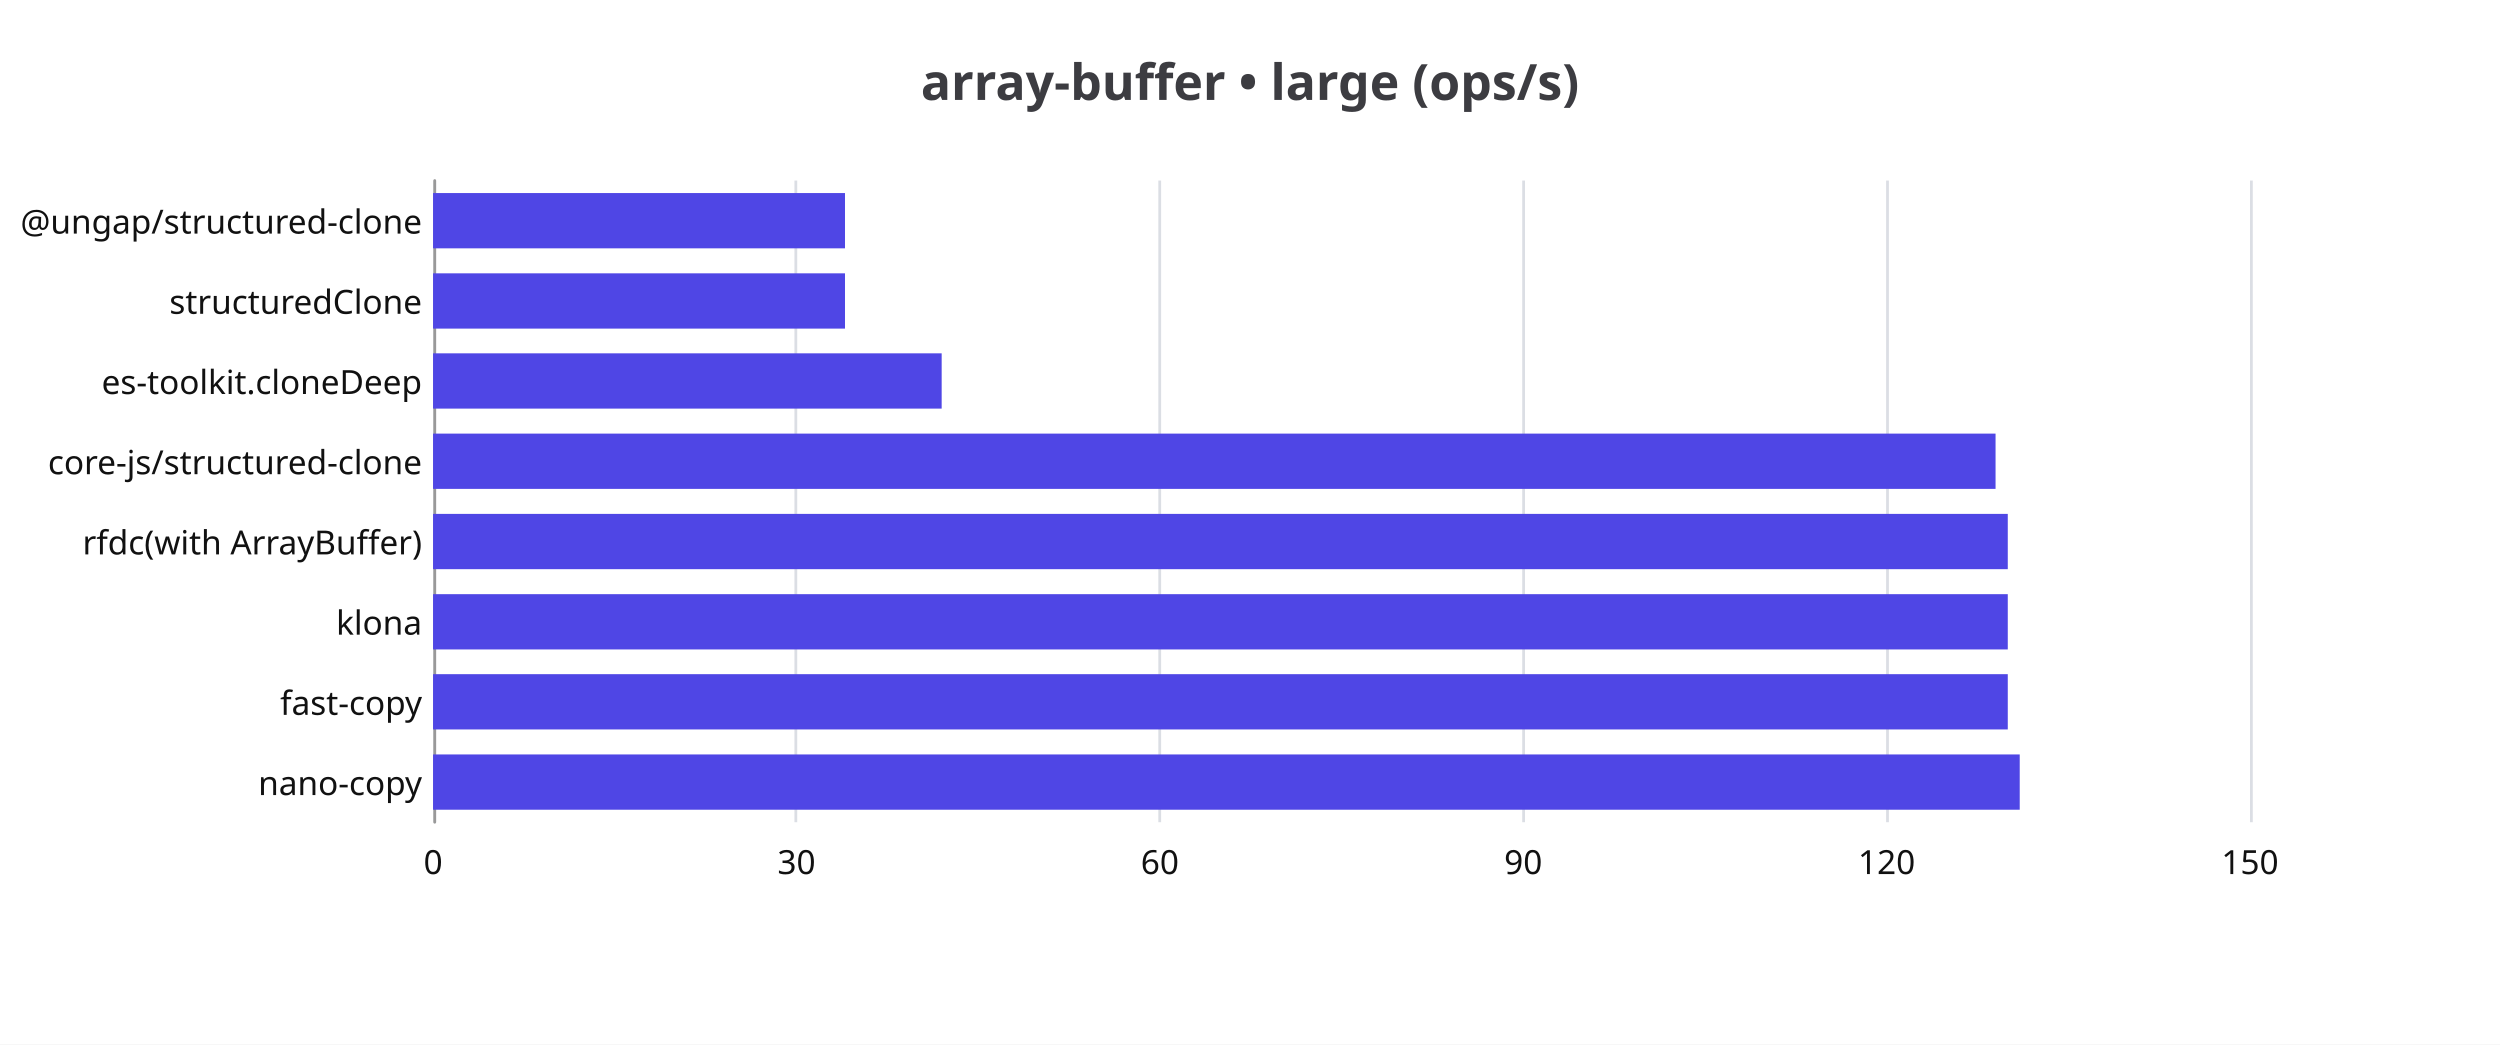
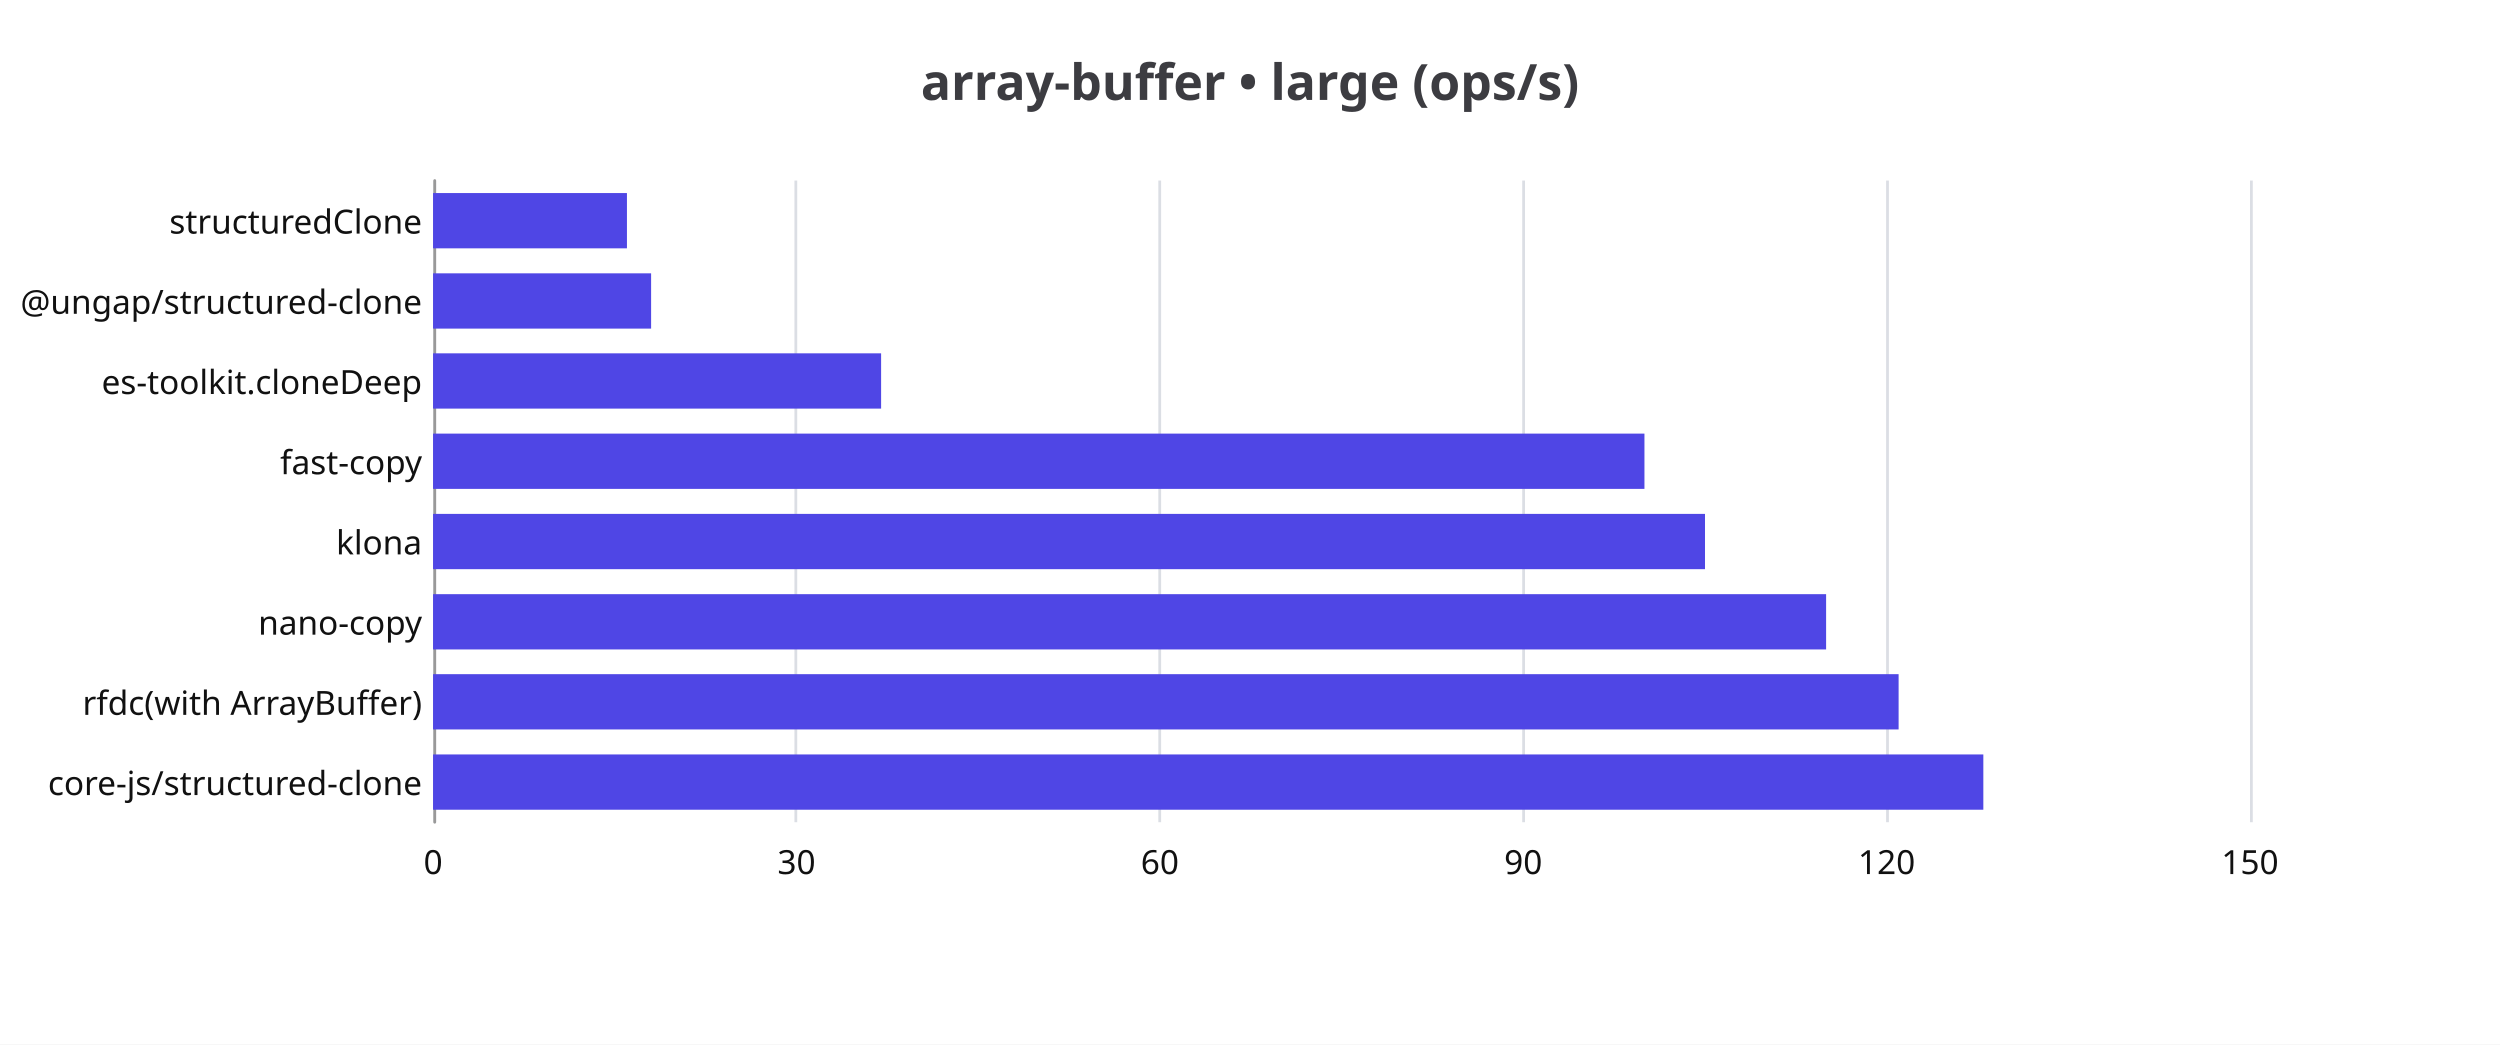
<svg xmlns="http://www.w3.org/2000/svg" width="900" height="376" version="1.1" baseProfile="full" viewBox="0 0 900 376">
  <rect width="900" height="376" x="0" y="0" fill="#ffffff" />
  <path d="M156.5 65L156.5 296" fill="none" pointer-events="visible" stroke="#dbdee4" class="zr11-cls-22" />
  <path d="M286.5 65L286.5 296" fill="none" pointer-events="visible" stroke="#dbdee4" class="zr11-cls-22" />
  <path d="M417.5 65L417.5 296" fill="none" pointer-events="visible" stroke="#dbdee4" class="zr11-cls-22" />
  <path d="M548.5 65L548.5 296" fill="none" pointer-events="visible" stroke="#dbdee4" class="zr11-cls-22" />
  <path d="M679.5 65L679.5 296" fill="none" pointer-events="visible" stroke="#dbdee4" class="zr11-cls-22" />
  <path d="M810.5 65L810.5 296" fill="none" pointer-events="visible" stroke="#dbdee4" class="zr11-cls-22" />
  <path d="M156.5 296L156.5 65" fill="none" pointer-events="visible" stroke="#999" stroke-linecap="round" class="zr11-cls-22" />
-   <text dominant-baseline="central" text-anchor="end" style="font-size:12px;font-family:Microsoft YaHei;" xml:space="preserve" transform="translate(151.92 281.5625)" fill="#111">    nano-copy</text>
-   <text dominant-baseline="central" text-anchor="end" style="font-size:12px;font-family:Microsoft YaHei;" xml:space="preserve" transform="translate(151.92 252.6875)" fill="#111">    fast-copy</text>
-   <text dominant-baseline="central" text-anchor="end" style="font-size:12px;font-family:Microsoft YaHei;" xml:space="preserve" transform="translate(151.92 223.8125)" fill="#111">    klona</text>
-   <text dominant-baseline="central" text-anchor="end" style="font-size:12px;font-family:Microsoft YaHei;" xml:space="preserve" transform="translate(151.92 194.9375)" fill="#111">    rfdc(with ArrayBuffer)</text>
-   <text dominant-baseline="central" text-anchor="end" style="font-size:12px;font-family:Microsoft YaHei;" xml:space="preserve" transform="translate(151.92 166.0625)" fill="#111">    core-js/structured-clone</text>
+   <text dominant-baseline="central" text-anchor="end" style="font-size:12px;font-family:Microsoft YaHei;" xml:space="preserve" transform="translate(151.92 281.5625)" fill="#111">    core-js/structured-clone</text>
+   <text dominant-baseline="central" text-anchor="end" style="font-size:12px;font-family:Microsoft YaHei;" xml:space="preserve" transform="translate(151.92 252.6875)" fill="#111">    rfdc(with ArrayBuffer)</text>
+   <text dominant-baseline="central" text-anchor="end" style="font-size:12px;font-family:Microsoft YaHei;" xml:space="preserve" transform="translate(151.92 223.8125)" fill="#111">    nano-copy</text>
+   <text dominant-baseline="central" text-anchor="end" style="font-size:12px;font-family:Microsoft YaHei;" xml:space="preserve" transform="translate(151.92 194.9375)" fill="#111">    klona</text>
+   <text dominant-baseline="central" text-anchor="end" style="font-size:12px;font-family:Microsoft YaHei;" xml:space="preserve" transform="translate(151.92 166.0625)" fill="#111">    fast-copy</text>
  <text dominant-baseline="central" text-anchor="end" style="font-size:12px;font-family:Microsoft YaHei;" xml:space="preserve" transform="translate(151.92 137.1875)" fill="#111">    es-toolkit.cloneDeep</text>
-   <text dominant-baseline="central" text-anchor="end" style="font-size:12px;font-family:Microsoft YaHei;" xml:space="preserve" transform="translate(151.92 108.3125)" fill="#111">    structuredClone</text>
-   <text dominant-baseline="central" text-anchor="end" style="font-size:12px;font-family:Microsoft YaHei;" xml:space="preserve" transform="translate(151.92 79.4375)" fill="#111">    @ungap/structured-clone</text>
+   <text dominant-baseline="central" text-anchor="end" style="font-size:12px;font-family:Microsoft YaHei;" xml:space="preserve" transform="translate(151.92 108.3125)" fill="#111">    @ungap/structured-clone</text>
+   <text dominant-baseline="central" text-anchor="end" style="font-size:12px;font-family:Microsoft YaHei;" xml:space="preserve" transform="translate(151.92 79.4375)" fill="#111">    structuredClone</text>
  <text dominant-baseline="central" text-anchor="middle" style="font-size:12px;font-family:Microsoft YaHei;" y="6" transform="translate(155.92 304)" fill="#111">0</text>
  <text dominant-baseline="central" text-anchor="middle" style="font-size:12px;font-family:Microsoft YaHei;" y="6" transform="translate(286.736 304)" fill="#111">30</text>
  <text dominant-baseline="central" text-anchor="middle" style="font-size:12px;font-family:Microsoft YaHei;" y="6" transform="translate(417.552 304)" fill="#111">60</text>
  <text dominant-baseline="central" text-anchor="middle" style="font-size:12px;font-family:Microsoft YaHei;" y="6" transform="translate(548.368 304)" fill="#111">90</text>
  <text dominant-baseline="central" text-anchor="middle" style="font-size:12px;font-family:Microsoft YaHei;" y="6" transform="translate(679.184 304)" fill="#111">120</text>
  <text dominant-baseline="central" text-anchor="middle" style="font-size:12px;font-family:Microsoft YaHei;" y="6" transform="translate(810 304)" fill="#111">150</text>
-   <path d="M155.9 271.6l571.2 0l0 19.9l-571.2 0Z" fill="#4F46E5" ecmeta_series_index="0" ecmeta_data_index="0" ecmeta_ssr_type="chart" class="zr11-cls-23" />
-   <path d="M155.9 242.7l566.9 0l0 19.9l-566.9 0Z" fill="#4F46E5" ecmeta_series_index="0" ecmeta_data_index="1" ecmeta_ssr_type="chart" class="zr11-cls-23" />
-   <path d="M155.9 213.9l566.9 0l0 19.9l-566.9 0Z" fill="#4F46E5" ecmeta_series_index="0" ecmeta_data_index="2" ecmeta_ssr_type="chart" class="zr11-cls-23" />
-   <path d="M155.9 185l566.9 0l0 19.9l-566.9 0Z" fill="#4F46E5" ecmeta_series_index="0" ecmeta_data_index="3" ecmeta_ssr_type="chart" class="zr11-cls-23" />
-   <path d="M155.9 156.1l562.5 0l0 19.9l-562.5 0Z" fill="#4F46E5" ecmeta_series_index="0" ecmeta_data_index="4" ecmeta_ssr_type="chart" class="zr11-cls-23" />
-   <path d="M155.9 127.2l183.1 0l0 19.9l-183.1 0Z" fill="#4F46E5" ecmeta_series_index="0" ecmeta_data_index="5" ecmeta_ssr_type="chart" class="zr11-cls-23" />
-   <path d="M155.9 98.4l148.3 0l0 19.9l-148.3 0Z" fill="#4F46E5" ecmeta_series_index="0" ecmeta_data_index="6" ecmeta_ssr_type="chart" class="zr11-cls-23" />
-   <path d="M155.9 69.5l148.3 0l0 19.9l-148.3 0Z" fill="#4F46E5" ecmeta_series_index="0" ecmeta_data_index="7" ecmeta_ssr_type="chart" class="zr11-cls-23" />
+   <path d="M155.9 271.6l558.1 0l0 19.9l-558.1 0Z" fill="#4F46E5" ecmeta_series_index="0" ecmeta_data_index="0" ecmeta_ssr_type="chart" class="zr11-cls-23" />
+   <path d="M155.9 242.7l527.6 0l0 19.9l-527.6 0Z" fill="#4F46E5" ecmeta_series_index="0" ecmeta_data_index="1" ecmeta_ssr_type="chart" class="zr11-cls-23" />
+   <path d="M155.9 213.9l501.5 0l0 19.9l-501.5 0Z" fill="#4F46E5" ecmeta_series_index="0" ecmeta_data_index="2" ecmeta_ssr_type="chart" class="zr11-cls-23" />
+   <path d="M155.9 185l457.9 0l0 19.9l-457.9 0Z" fill="#4F46E5" ecmeta_series_index="0" ecmeta_data_index="3" ecmeta_ssr_type="chart" class="zr11-cls-23" />
+   <path d="M155.9 156.1l436.1 0l0 19.9l-436.1 0Z" fill="#4F46E5" ecmeta_series_index="0" ecmeta_data_index="4" ecmeta_ssr_type="chart" class="zr11-cls-23" />
+   <path d="M155.9 127.2l161.3 0l0 19.9l-161.3 0Z" fill="#4F46E5" ecmeta_series_index="0" ecmeta_data_index="5" ecmeta_ssr_type="chart" class="zr11-cls-23" />
+   <path d="M155.9 98.4l78.5 0l0 19.9l-78.5 0Z" fill="#4F46E5" ecmeta_series_index="0" ecmeta_data_index="6" ecmeta_ssr_type="chart" class="zr11-cls-23" />
+   <path d="M155.9 69.5l69.8 0l0 19.9l-69.8 0Z" fill="#4F46E5" ecmeta_series_index="0" ecmeta_data_index="7" ecmeta_ssr_type="chart" class="zr11-cls-23" />
  <path d="M-115.8 -5l231.6 0l0 28l-231.6 0Z" transform="translate(450 20)" fill="rgb(0,0,0)" fill-opacity="0" stroke="#3c3c41" stroke-width="0" class="zr11-cls-22" />
  <text dominant-baseline="central" text-anchor="middle" style="font-size:18px;font-family:Microsoft YaHei;font-weight:bold;" xml:space="preserve" y="9" transform="translate(450 20)" fill="#3c3c41">array-buffer • large (ops/s)</text>
  <style>
.zr11-cls-22:hover {
pointer-events:none;
}
.zr11-cls-23:hover {
cursor:pointer;
fill:rgba(86,77,251,1);
}



</style>
</svg>
